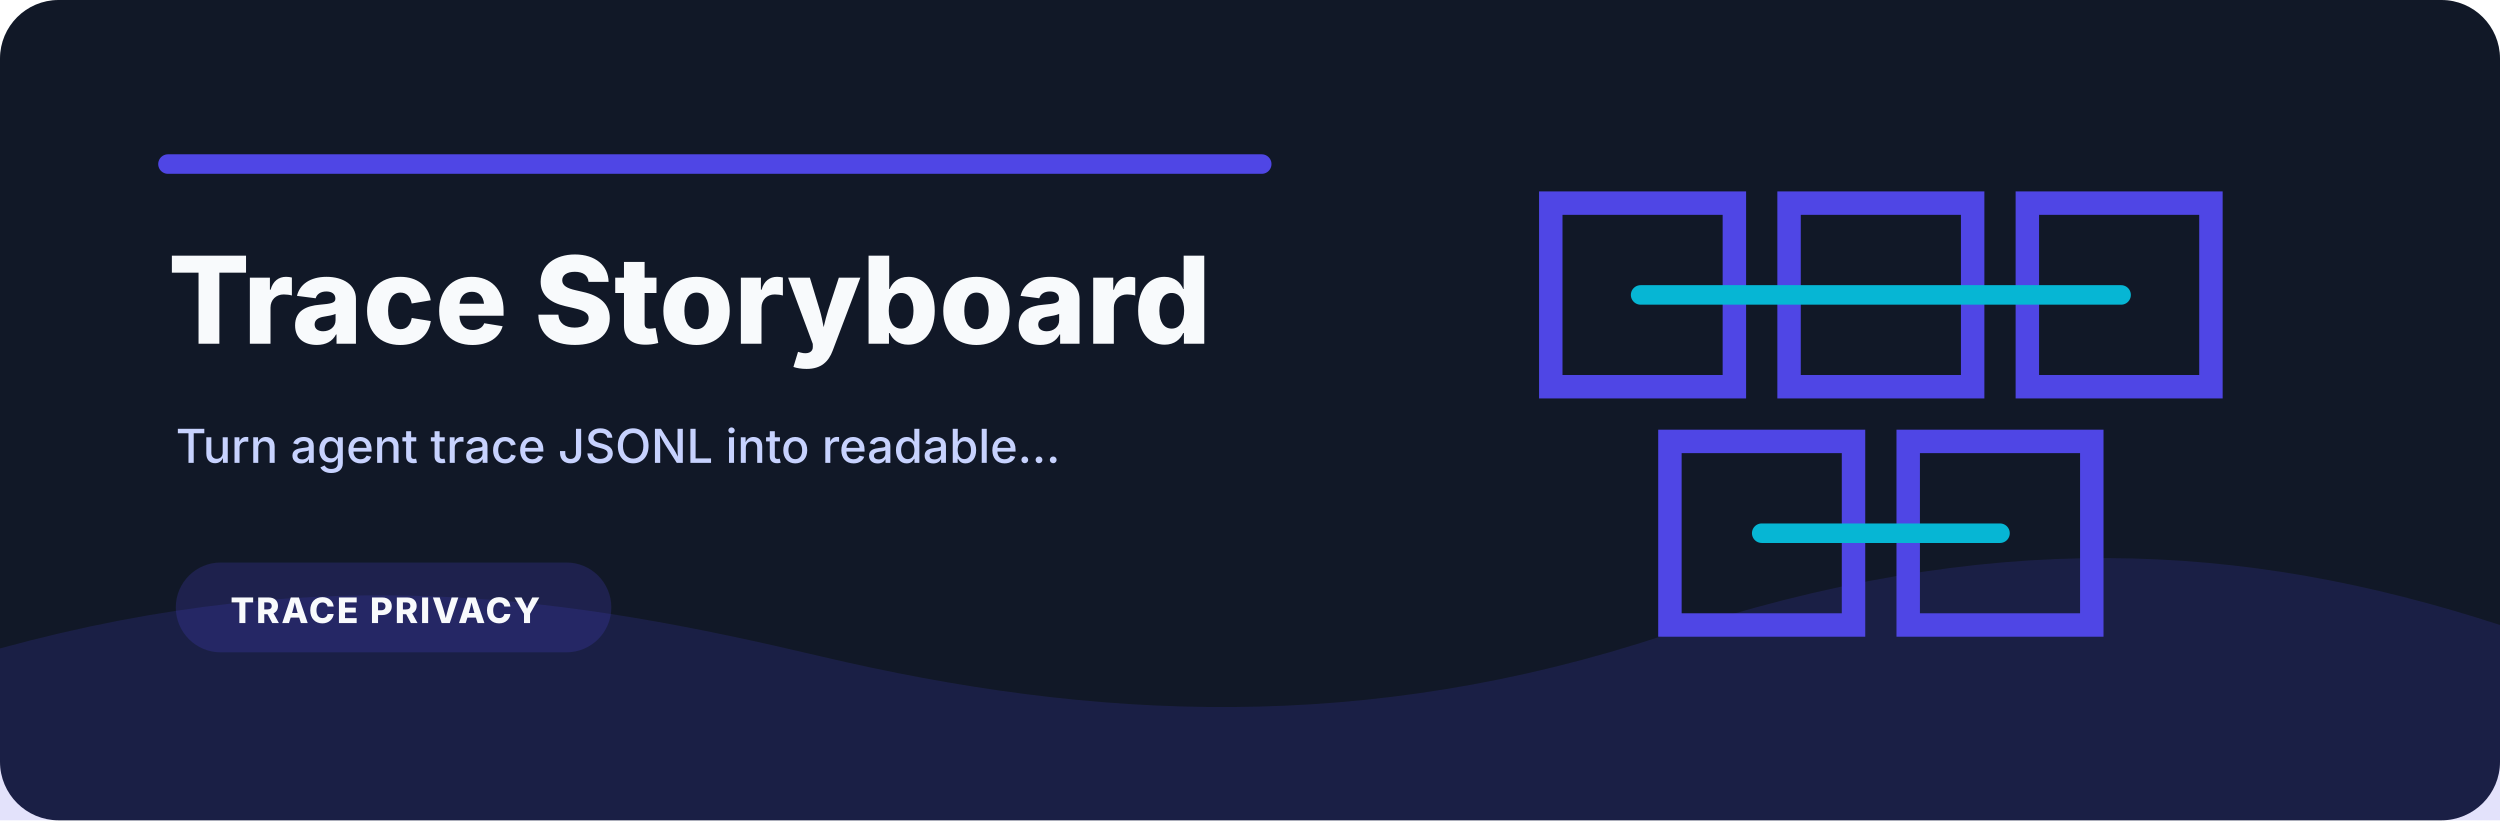
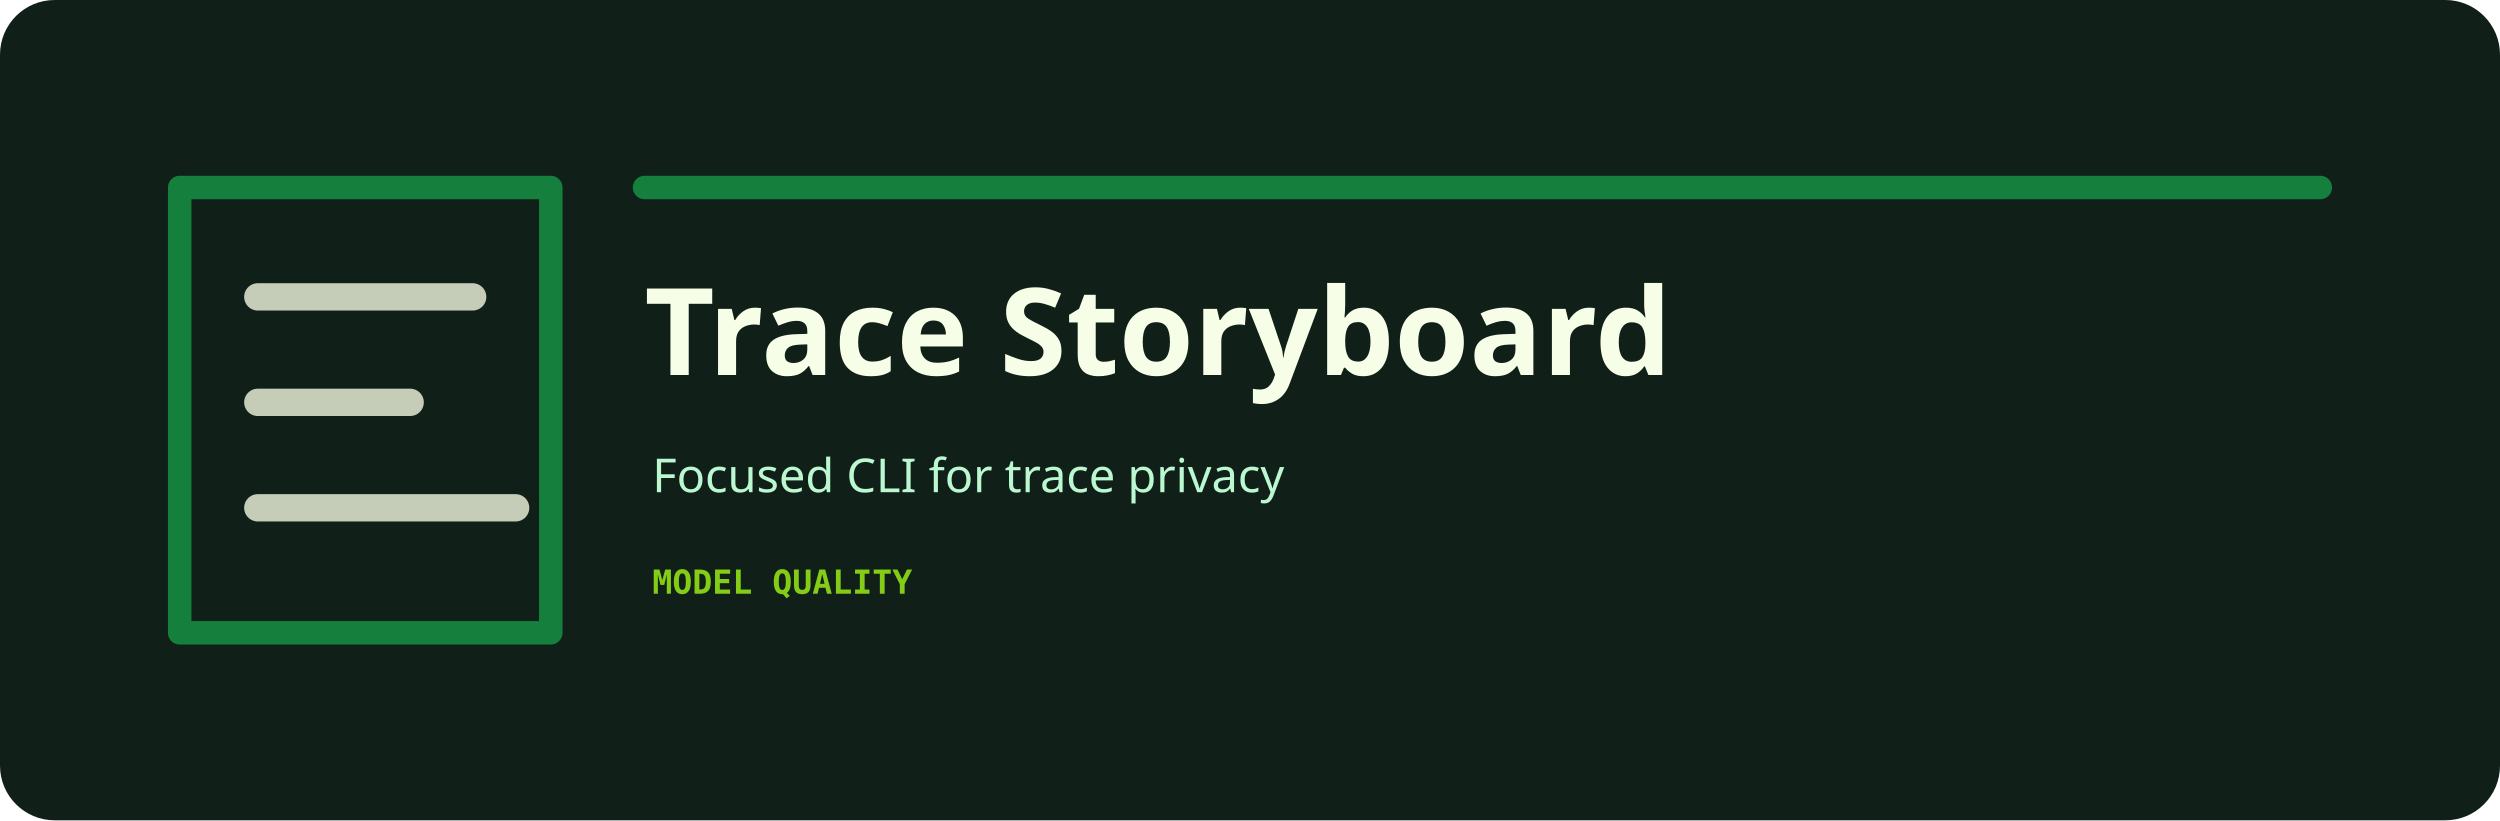
- <svg xmlns="http://www.w3.org/2000/svg" width="1280" height="420" viewBox="0 0 1280 420" fill="none" role="img" aria-label="Trace Storyboard project cover">
-   <rect width="1280" height="420" rx="30" fill="#111827" />
-   <path d="M0 332C168 286 293 306 420 336C560 369 699 376 853 325C1018 270 1148 277 1280 320V420H0V332Z" fill="#4f46e5" opacity=".16" />
-   <path d="M86 84h560" stroke="#4f46e5" stroke-width="10" stroke-linecap="round" />
-   <text x="86" y="176" fill="#f8fafc" font-family="Inter, ui-sans-serif, system-ui" font-size="62" font-weight="800">Trace Storyboard</text>
-   <text x="90" y="237" fill="#c7d2fe" font-family="Inter, ui-sans-serif, system-ui" font-size="24" font-weight="500">Turn agent trace JSONL into readable...</text>
-   <rect x="90" y="288" width="223" height="46" rx="23" fill="#4f46e5" opacity=".20" />
-   <text x="118" y="319" fill="#f8fafc" font-family="Inter, ui-sans-serif, system-ui" font-size="18" font-weight="800" letter-spacing="1">TRACE PRIVACY</text>
-   <path d="M794 104h94v94h-94zM916 104h94v94h-94zM1038 104h94v94h-94zM855 226h94v94h-94zM977 226h94v94h-94z" fill="none" stroke="#4f46e5" stroke-width="12" />
-   <path d="M840 151h246M902 273h122" stroke="#06b6d4" stroke-width="10" stroke-linecap="round" />
+ <svg xmlns="http://www.w3.org/2000/svg" width="1280" height="420" viewBox="0 0 1280 420" fill="none" role="img" aria-label="Trace Storyboard cover">
+   <rect width="1280" height="420" rx="28" fill="#102018" />
+   <path d="M92 96h190v228H92zM330 96h858" stroke="#15803d" stroke-width="12" stroke-linecap="round" stroke-linejoin="round" />
+   <path d="M132 152h110M132 206h78M132 260h132" stroke="#f7fee7" stroke-width="14" stroke-linecap="round" opacity=".78" />
+   <text x="330" y="192" fill="#f7fee7" font-family="Plus Jakarta Sans, ui-sans-serif, system-ui" font-size="62" font-weight="850">Trace Storyboard</text>
+   <text x="334" y="252" fill="#bbf7d0" font-family="Plus Jakarta Sans, ui-sans-serif, system-ui" font-size="24">Focused CLI for trace privacy</text>
+   <text x="334" y="304" fill="#84cc16" font-family="ui-monospace, SFMono-Regular, Menlo, monospace" font-size="17" font-weight="700">MODEL QUALITY</text>
</svg>
